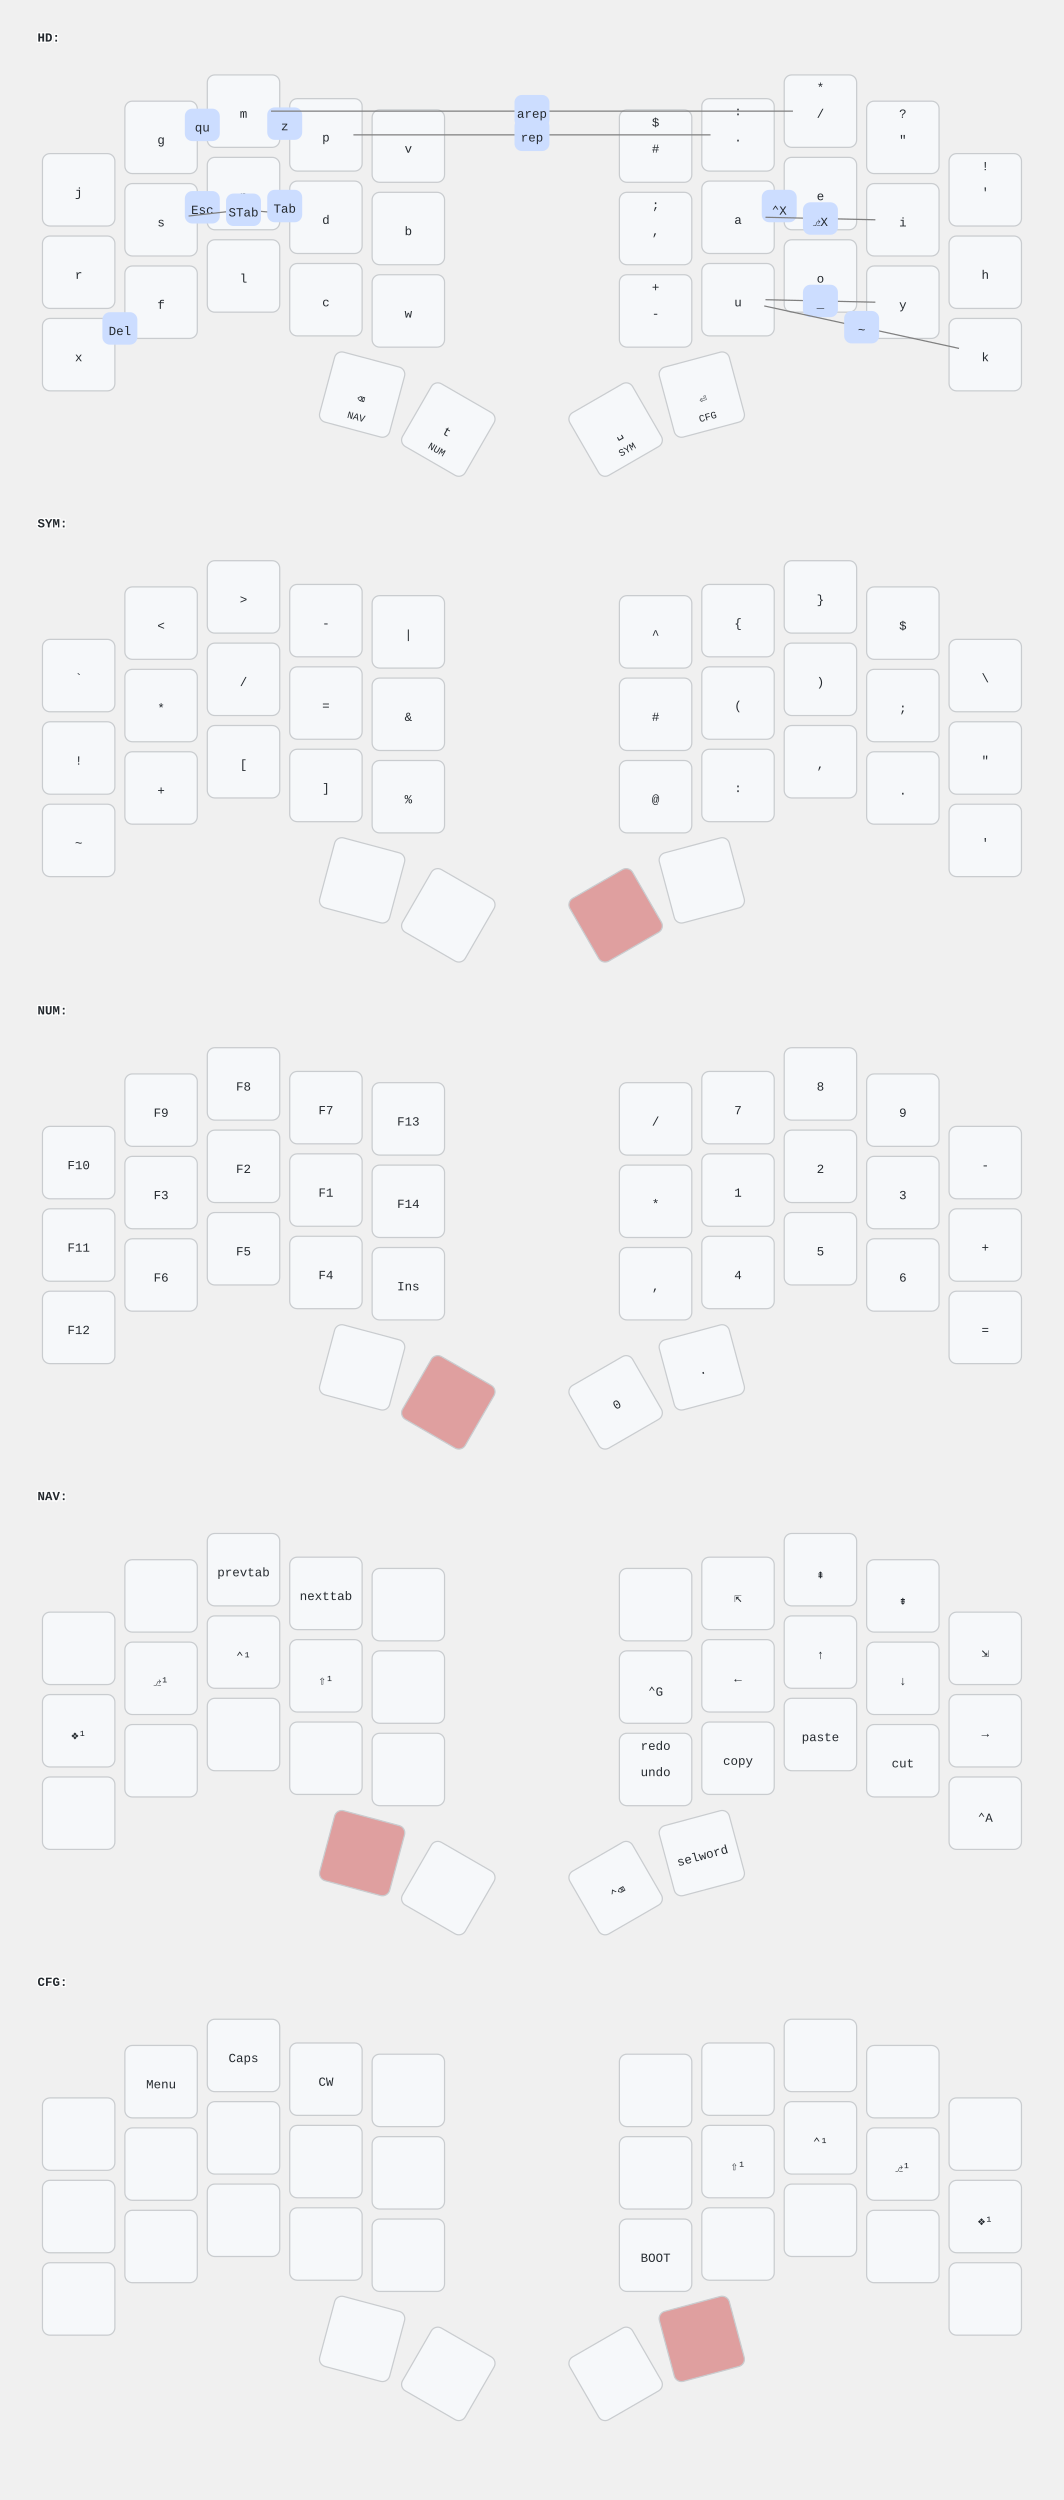
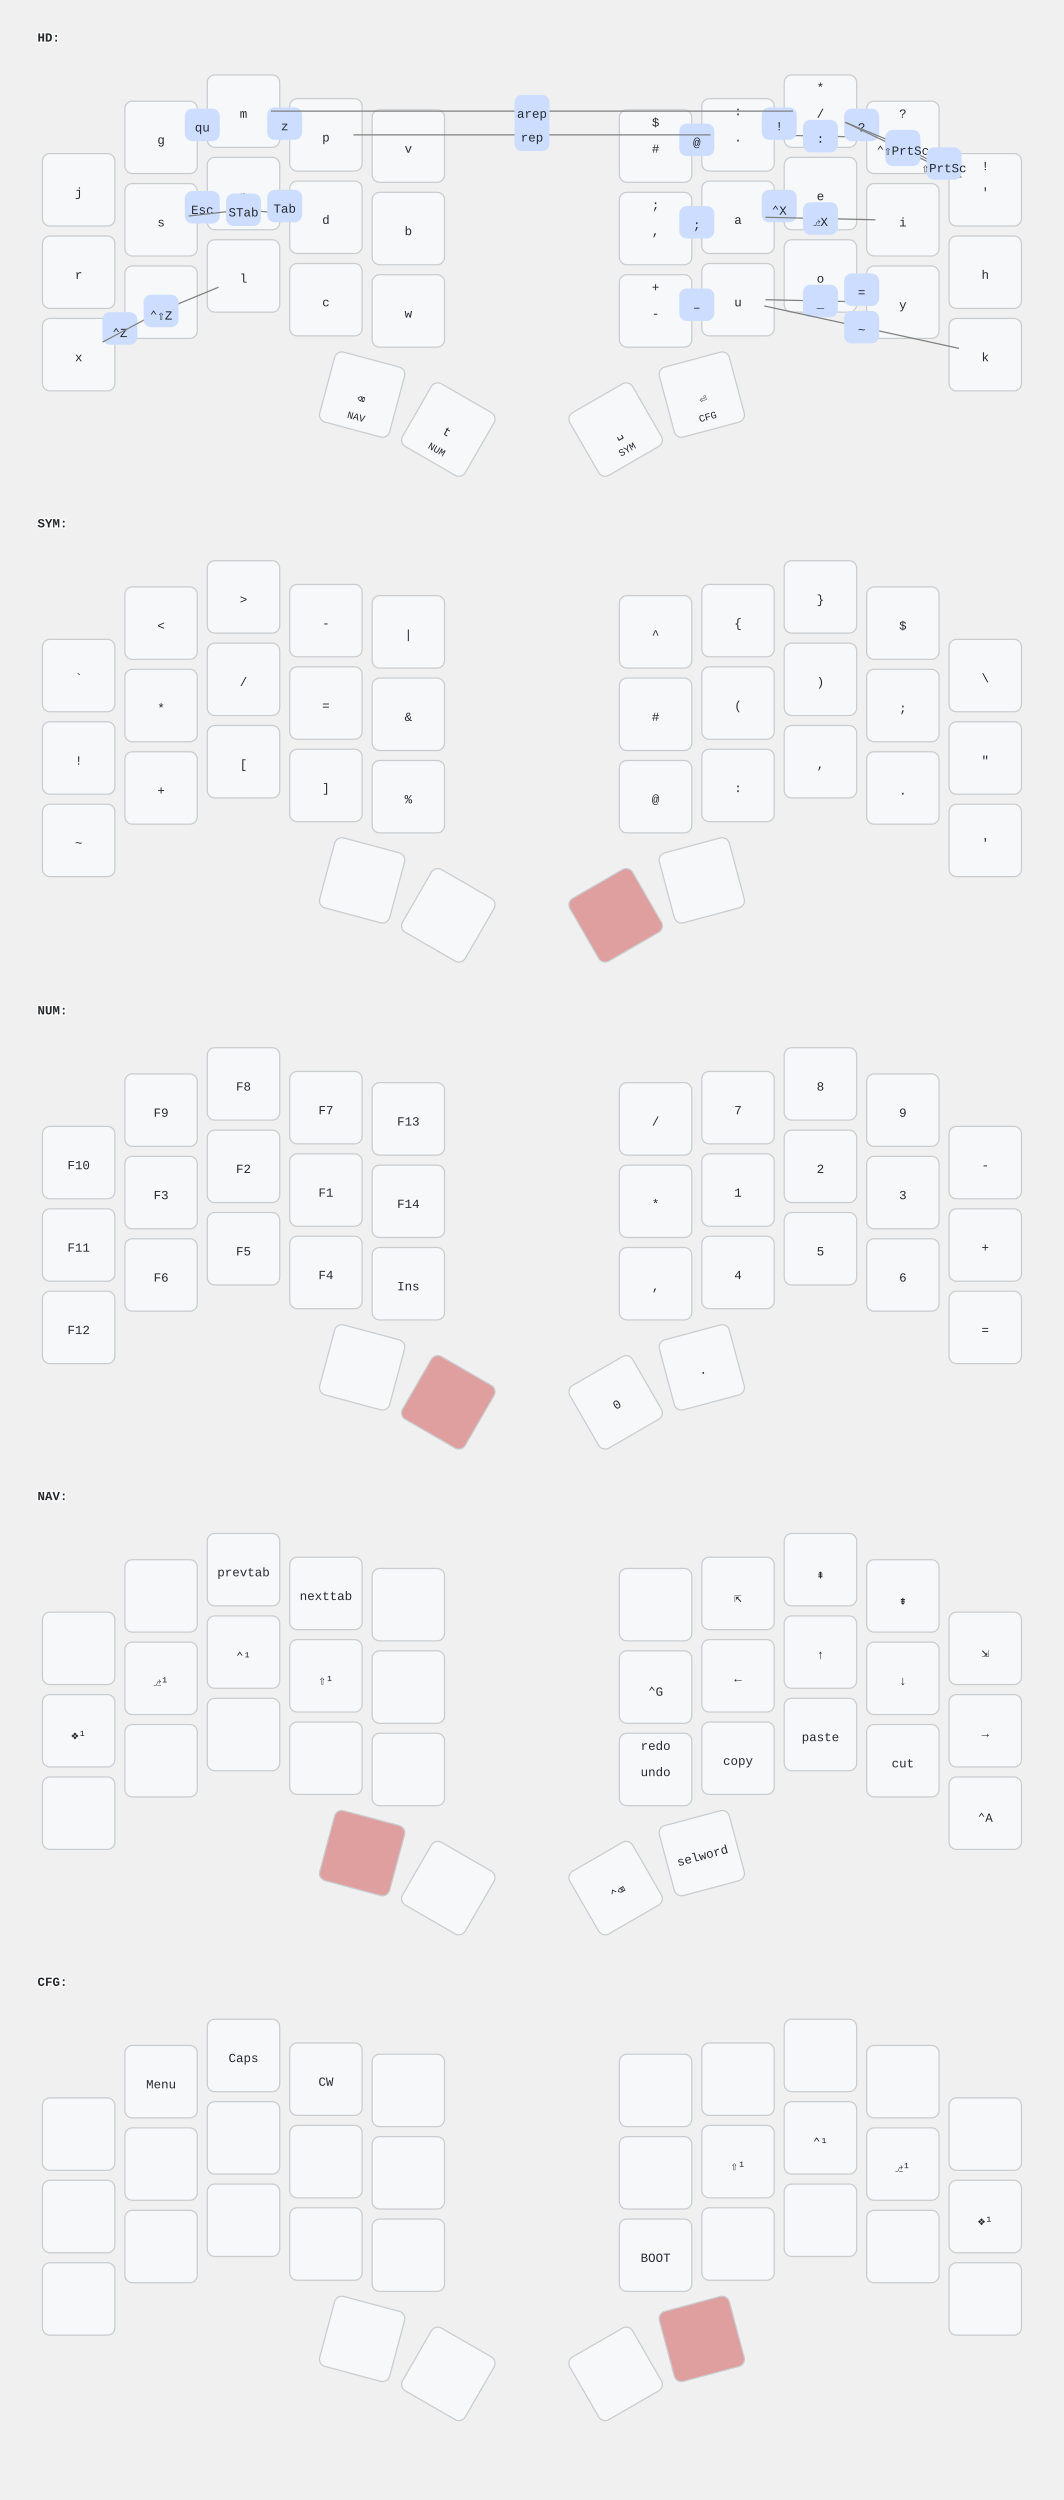
<svg xmlns="http://www.w3.org/2000/svg" width="852" height="2002" viewBox="0 0 852 2002" class="keymap">
  <style>/* inherit to force styles through use tags */
svg path {
    fill: inherit;
}

/* font and background color specifications */
svg.keymap {
    font-family: SFMono-Regular,Consolas,Liberation Mono,Menlo,monospace;
    font-size: 10px;
    font-kerning: normal;
    text-rendering: optimizeLegibility;
    fill: #24292e;
}

/* default key styling */
rect.key {
    fill: #f6f8fa;
    stroke: #c9cccf;
    stroke-width: 1;
}

/* default key side styling, only used is draw_key_sides is set */
rect.side {
    filter: brightness(90%);
}

/* color accent for combo boxes */
rect.combo, rect.combo-separate {
    fill: #cdf;
}

/* color accent for held keys */
rect.held, rect.combo.held {
    fill: #df9f9f;
}

/* color accent for ghost (optional) keys */
rect.ghost, rect.combo.ghost {
    stroke-dasharray: 4, 4;
    stroke-width: 2;
}

text {
    text-anchor: middle;
    dominant-baseline: hanging;
}

/* styling for layer labels */
text.label {
    font-weight: bold;
    text-anchor: start;
    stroke: white;
    stroke-width: 2;
    paint-order: stroke;
}

/* styling for combo tap, and key hold/shifted label text */
text.combo, text.hold, text.shifted {
    font-size: 10px;
}

/* styling for hold label text */
text.hold {
    font-size: 8px;
}

text.hold {
    text-anchor: middle;
    dominant-baseline: auto;
}

text.shifted {
    text-anchor: middle;
    dominant-baseline: hanging;
}

/* styling for hold/shifted label text in combo box */
text.combo.hold, text.combo.shifted {
    font-size: 8px;
}

/* lighter symbol for transparent keys */
text.trans {
    fill: #7b7e81;
}

/* styling for combo dendrons */
path.combo {
    stroke-width: 1;
    stroke: gray;
    fill: none;
}

/* Start Tabler Icons Cleanup */
/* cannot use height/width with glyphs */
.icon-tabler &gt; path {
    fill: inherit;
    stroke: inherit;
    stroke-width: 2;
}
/* hide tabler's default box */
.icon-tabler &gt; path[stroke="none"][fill="none"] {
    visibility: hidden;
}
/* End Tabler Icons Cleanup */
</style>
  <g transform="translate(30, 0)" class="layer-HD">
    <text x="0" y="28" class="label" id="HD">HD:</text>
    <g transform="translate(0, 56)">
      <g transform="translate(33, 96)" class="key keypos-0">
        <rect rx="6" ry="6" x="-29" y="-29" width="58" height="58" class="key" />
        <text x="0" y="0" class="key tap">j</text>
      </g>
      <g transform="translate(99, 54)" class="key keypos-1">
        <rect rx="6" ry="6" x="-29" y="-29" width="58" height="58" class="key" />
        <text x="0" y="0" class="key tap">g</text>
      </g>
      <g transform="translate(165, 33)" class="key keypos-2">
        <rect rx="6" ry="6" x="-29" y="-29" width="58" height="58" class="key" />
        <text x="0" y="0" class="key tap">m</text>
      </g>
      <g transform="translate(231, 52)" class="key keypos-3">
        <rect rx="6" ry="6" x="-29" y="-29" width="58" height="58" class="key" />
        <text x="0" y="0" class="key tap">p</text>
      </g>
      <g transform="translate(297, 61)" class="key keypos-4">
        <rect rx="6" ry="6" x="-29" y="-29" width="58" height="58" class="key" />
        <text x="0" y="0" class="key tap">v</text>
      </g>
      <g transform="translate(495, 61)" class="key keypos-5">
        <rect rx="6" ry="6" x="-29" y="-29" width="58" height="58" class="key" />
        <text x="0" y="0" class="key tap">#</text>
        <text x="0" y="-21" class="key shifted">$</text>
      </g>
      <g transform="translate(561, 52)" class="key keypos-6">
        <rect rx="6" ry="6" x="-29" y="-29" width="58" height="58" class="key" />
        <text x="0" y="0" class="key tap">.</text>
        <text x="0" y="-21" class="key shifted">:</text>
      </g>
      <g transform="translate(627, 33)" class="key keypos-7">
        <rect rx="6" ry="6" x="-29" y="-29" width="58" height="58" class="key" />
        <text x="0" y="0" class="key tap">/</text>
        <text x="0" y="-21" class="key shifted">*</text>
      </g>
      <g transform="translate(693, 54)" class="key keypos-8">
        <rect rx="6" ry="6" x="-29" y="-29" width="58" height="58" class="key" />
        <text x="0" y="0" class="key tap">"</text>
        <text x="0" y="-21" class="key shifted">?</text>
      </g>
      <g transform="translate(759, 96)" class="key keypos-9">
        <rect rx="6" ry="6" x="-29" y="-29" width="58" height="58" class="key" />
        <text x="0" y="0" class="key tap">'</text>
        <text x="0" y="-21" class="key shifted">!</text>
      </g>
      <g transform="translate(33, 162)" class="key keypos-10">
        <rect rx="6" ry="6" x="-29" y="-29" width="58" height="58" class="key" />
        <text x="0" y="0" class="key tap">r</text>
      </g>
      <g transform="translate(99, 120)" class="key keypos-11">
        <rect rx="6" ry="6" x="-29" y="-29" width="58" height="58" class="key" />
        <text x="0" y="0" class="key tap">s</text>
      </g>
      <g transform="translate(165, 99)" class="key keypos-12">
        <rect rx="6" ry="6" x="-29" y="-29" width="58" height="58" class="key" />
        <text x="0" y="0" class="key tap">n</text>
      </g>
      <g transform="translate(231, 118)" class="key keypos-13">
        <rect rx="6" ry="6" x="-29" y="-29" width="58" height="58" class="key" />
        <text x="0" y="0" class="key tap">d</text>
      </g>
      <g transform="translate(297, 127)" class="key keypos-14">
        <rect rx="6" ry="6" x="-29" y="-29" width="58" height="58" class="key" />
        <text x="0" y="0" class="key tap">b</text>
      </g>
      <g transform="translate(495, 127)" class="key keypos-15">
        <rect rx="6" ry="6" x="-29" y="-29" width="58" height="58" class="key" />
        <text x="0" y="0" class="key tap">,</text>
        <text x="0" y="-21" class="key shifted">;</text>
      </g>
      <g transform="translate(561, 118)" class="key keypos-16">
        <rect rx="6" ry="6" x="-29" y="-29" width="58" height="58" class="key" />
        <text x="0" y="0" class="key tap">a</text>
      </g>
      <g transform="translate(627, 99)" class="key keypos-17">
        <rect rx="6" ry="6" x="-29" y="-29" width="58" height="58" class="key" />
        <text x="0" y="0" class="key tap">e</text>
      </g>
      <g transform="translate(693, 120)" class="key keypos-18">
        <rect rx="6" ry="6" x="-29" y="-29" width="58" height="58" class="key" />
        <text x="0" y="0" class="key tap">i</text>
      </g>
      <g transform="translate(759, 162)" class="key keypos-19">
        <rect rx="6" ry="6" x="-29" y="-29" width="58" height="58" class="key" />
        <text x="0" y="0" class="key tap">h</text>
      </g>
      <g transform="translate(33, 228)" class="key keypos-20">
        <rect rx="6" ry="6" x="-29" y="-29" width="58" height="58" class="key" />
        <text x="0" y="0" class="key tap">x</text>
      </g>
      <g transform="translate(99, 186)" class="key keypos-21">
        <rect rx="6" ry="6" x="-29" y="-29" width="58" height="58" class="key" />
        <text x="0" y="0" class="key tap">f</text>
      </g>
      <g transform="translate(165, 165)" class="key keypos-22">
        <rect rx="6" ry="6" x="-29" y="-29" width="58" height="58" class="key" />
        <text x="0" y="0" class="key tap">l</text>
      </g>
      <g transform="translate(231, 184)" class="key keypos-23">
        <rect rx="6" ry="6" x="-29" y="-29" width="58" height="58" class="key" />
        <text x="0" y="0" class="key tap">c</text>
      </g>
      <g transform="translate(297, 193)" class="key keypos-24">
        <rect rx="6" ry="6" x="-29" y="-29" width="58" height="58" class="key" />
        <text x="0" y="0" class="key tap">w</text>
      </g>
      <g transform="translate(495, 193)" class="key keypos-25">
        <rect rx="6" ry="6" x="-29" y="-29" width="58" height="58" class="key" />
        <text x="0" y="0" class="key tap">-</text>
        <text x="0" y="-21" class="key shifted">+</text>
      </g>
      <g transform="translate(561, 184)" class="key keypos-26">
        <rect rx="6" ry="6" x="-29" y="-29" width="58" height="58" class="key" />
        <text x="0" y="0" class="key tap">u</text>
      </g>
      <g transform="translate(627, 165)" class="key keypos-27">
        <rect rx="6" ry="6" x="-29" y="-29" width="58" height="58" class="key" />
        <text x="0" y="0" class="key tap">o</text>
      </g>
      <g transform="translate(693, 186)" class="key keypos-28">
        <rect rx="6" ry="6" x="-29" y="-29" width="58" height="58" class="key" />
        <text x="0" y="0" class="key tap">y</text>
      </g>
      <g transform="translate(759, 228)" class="key keypos-29">
        <rect rx="6" ry="6" x="-29" y="-29" width="58" height="58" class="key" />
        <text x="0" y="0" class="key tap">k</text>
      </g>
      <g transform="translate(260, 260) rotate(15.0)" class="key keypos-30">
        <rect rx="6" ry="6" x="-29" y="-29" width="58" height="58" class="key" />
        <text x="0" y="0" class="key tap">⌫</text>
        <a href="#NAV">
          <text x="0" y="21" class="key hold layer-activator">NAV</text>
        </a>
      </g>
      <g transform="translate(329, 288) rotate(30.0)" class="key keypos-31">
        <rect rx="6" ry="6" x="-29" y="-29" width="58" height="58" class="key" />
        <text x="0" y="0" class="key tap">t</text>
        <a href="#NUM">
          <text x="0" y="21" class="key hold layer-activator">NUM</text>
        </a>
      </g>
      <g transform="translate(463, 288) rotate(-30.0)" class="key keypos-32">
        <rect rx="6" ry="6" x="-29" y="-29" width="58" height="58" class="key" />
        <text x="0" y="0" class="key tap">␣</text>
        <a href="#SYM">
          <text x="0" y="21" class="key hold layer-activator">SYM</text>
        </a>
      </g>
      <g transform="translate(532, 260) rotate(-15.0)" class="key keypos-33">
        <rect rx="6" ry="6" x="-29" y="-29" width="58" height="58" class="key" />
        <text x="0" y="0" class="key tap">⏎</text>
        <a href="#CFG">
          <text x="0" y="21" class="key hold layer-activator">CFG</text>
        </a>
      </g>
      <g class="combo combopos-0">
        <rect rx="6" ry="6" x="118" y="31" width="28" height="26" class="combo" />
        <text x="132" y="44" class="combo tap">qu</text>
      </g>
      <g class="combo combopos-1">
        <rect rx="6" ry="6" x="184" y="30" width="28" height="26" class="combo" />
        <text x="198" y="43" class="combo tap">z</text>
      </g>
      <g class="combo combopos-2">
        <rect rx="6" ry="6" x="118" y="97" width="28" height="26" class="combo" />
        <text x="132" y="110" class="combo tap">Esc</text>
      </g>
      <g class="combo combopos-3">
        <path d="M165,112 l-44,5" class="combo" />
        <path d="M165,112 l44,4" class="combo" />
        <rect rx="6" ry="6" x="151" y="99" width="28" height="26" class="combo" />
        <text x="165" y="112" class="combo tap">STab</text>
      </g>
      <g class="combo combopos-4">
        <rect rx="6" ry="6" x="184" y="96" width="28" height="26" class="combo" />
        <text x="198" y="109" class="combo tap">Tab</text>
      </g>
      <g class="combo combopos-5">
        <path d="M627,185 l-44,-1" class="combo" />
        <path d="M627,185 l44,1" class="combo" />
        <rect rx="6" ry="6" x="613" y="172" width="28" height="26" class="combo" />
        <text x="627" y="185" class="combo tap">_</text>
      </g>
      <g class="combo combopos-6">
        <path d="M660,206 l-78,-17" class="combo" />
        <path d="M660,206 l78,17" class="combo" />
        <rect rx="6" ry="6" x="646" y="193" width="28" height="26" class="combo" />
        <text x="660" y="206" class="combo tap">~</text>
      </g>
      <g class="combo combopos-7">
+         <rect rx="6" ry="6" x="514" y="109" width="28" height="26" class="combo" />
+         <text x="528" y="122" class="combo tap">;</text>
+       </g>
+       <g class="combo combopos-8">
+         <path d="M627,53 l-44,-1" class="combo" />
+         <path d="M627,53 l44,1" class="combo" />
+         <rect rx="6" ry="6" x="613" y="40" width="28" height="26" class="combo" />
+         <text x="627" y="53" class="combo tap">:</text>
+       </g>
+       <g class="combo combopos-9">
+         <rect rx="6" ry="6" x="580" y="30" width="28" height="26" class="combo" />
+         <text x="594" y="43" class="combo tap">!</text>
+       </g>
+       <g class="combo combopos-10">
+         <rect rx="6" ry="6" x="646" y="31" width="28" height="26" class="combo" />
+         <text x="660" y="44" class="combo tap">?</text>
+       </g>
+       <g class="combo combopos-11">
+         <path d="M693,64 l-46,-22" class="combo" />
+         <path d="M693,64 l46,22" class="combo" />
+         <rect rx="6" ry="6" x="679" y="51" width="28" height="26" class="combo" />
+         <text x="693" y="64" class="combo tap">$</text>
+       </g>
+       <g class="combo combopos-12">
+         <rect rx="6" ry="6" x="646" y="163" width="28" height="26" class="combo" />
+         <text x="660" y="176" class="combo tap">=</text>
+       </g>
+       <g class="combo combopos-13">
+         <rect rx="6" ry="6" x="514" y="43" width="28" height="26" class="combo" />
+         <text x="528" y="56" class="combo tap">@</text>
+       </g>
+       <g class="combo combopos-14">
+         <rect rx="6" ry="6" x="514" y="175" width="28" height="26" class="combo" />
+         <text x="528" y="188" class="combo tap">–</text>
+       </g>
+       <g class="combo combopos-15">
        <path d="M396,52 l-143,0" class="combo" />
        <path d="M396,52 l143,0" class="combo" />
        <rect rx="6" ry="6" x="382" y="39" width="28" height="26" class="combo" />
        <text x="396" y="52" class="combo tap">rep</text>
      </g>
-       <g class="combo combopos-8">
+       <g class="combo combopos-16">
        <path d="M396,33 l-209,0" class="combo" />
        <path d="M396,33 l209,0" class="combo" />
        <rect rx="6" ry="6" x="382" y="20" width="28" height="26" class="combo" />
        <text x="396" y="33" class="combo tap">arep</text>
      </g>
-       <g class="combo combopos-9">
+       <g class="combo combopos-17">
        <rect rx="6" ry="6" x="580" y="96" width="28" height="26" class="combo" />
        <text x="594" y="109" class="combo tap">⌃X</text>
      </g>
-       <g class="combo combopos-10">
+       <g class="combo combopos-18">
        <path d="M627,119 l-44,-1" class="combo" />
        <path d="M627,119 l44,1" class="combo" />
        <rect rx="6" ry="6" x="613" y="106" width="28" height="26" class="combo" />
        <text x="627" y="119" class="combo tap">⎇X</text>
      </g>
-       <g class="combo combopos-11">
+       <g class="combo combopos-19">
        <rect rx="6" ry="6" x="52" y="194" width="28" height="26" class="combo" />
-         <text x="66" y="207" class="combo tap">Del</text>
+         <text x="66" y="207" class="combo tap">⌃Z</text>
+       </g>
+       <g class="combo combopos-20">
+         <path d="M99,193 l-47,25" class="combo" />
+         <path d="M99,193 l46,-19" class="combo" />
+         <rect rx="6" ry="6" x="85" y="180" width="28" height="26" class="combo" />
+         <text x="99" y="193" class="combo tap">⌃⇧Z</text>
+       </g>
+       <g class="combo combopos-21">
+         <path d="M693,61 l-46,-19" class="combo" />
+         <path d="M693,61 l47,25" class="combo" />
+         <rect rx="6" ry="6" x="679" y="48" width="28" height="26" class="combo" />
+         <text x="693" y="61" class="combo tap">⌃⇧PrtSc</text>
+       </g>
+       <g class="combo combopos-22">
+         <rect rx="6" ry="6" x="712" y="62" width="28" height="26" class="combo" />
+         <text x="726" y="75" class="combo tap">⇧PrtSc</text>
      </g>
    </g>
  </g>
  <g transform="translate(30, 389)" class="layer-SYM">
    <text x="0" y="28" class="label" id="SYM">SYM:</text>
    <g transform="translate(0, 56)">
      <g transform="translate(33, 96)" class="key keypos-0">
        <rect rx="6" ry="6" x="-29" y="-29" width="58" height="58" class="key" />
        <text x="0" y="0" class="key tap">`</text>
      </g>
      <g transform="translate(99, 54)" class="key keypos-1">
        <rect rx="6" ry="6" x="-29" y="-29" width="58" height="58" class="key" />
        <text x="0" y="0" class="key tap">&lt;</text>
      </g>
      <g transform="translate(165, 33)" class="key keypos-2">
        <rect rx="6" ry="6" x="-29" y="-29" width="58" height="58" class="key" />
        <text x="0" y="0" class="key tap">&gt;</text>
      </g>
      <g transform="translate(231, 52)" class="key keypos-3">
        <rect rx="6" ry="6" x="-29" y="-29" width="58" height="58" class="key" />
        <text x="0" y="0" class="key tap">-</text>
      </g>
      <g transform="translate(297, 61)" class="key keypos-4">
        <rect rx="6" ry="6" x="-29" y="-29" width="58" height="58" class="key" />
        <text x="0" y="0" class="key tap">|</text>
      </g>
      <g transform="translate(495, 61)" class="key keypos-5">
        <rect rx="6" ry="6" x="-29" y="-29" width="58" height="58" class="key" />
        <text x="0" y="0" class="key tap">^</text>
      </g>
      <g transform="translate(561, 52)" class="key keypos-6">
        <rect rx="6" ry="6" x="-29" y="-29" width="58" height="58" class="key" />
        <text x="0" y="0" class="key tap">{</text>
      </g>
      <g transform="translate(627, 33)" class="key keypos-7">
        <rect rx="6" ry="6" x="-29" y="-29" width="58" height="58" class="key" />
        <text x="0" y="0" class="key tap">}</text>
      </g>
      <g transform="translate(693, 54)" class="key keypos-8">
        <rect rx="6" ry="6" x="-29" y="-29" width="58" height="58" class="key" />
        <text x="0" y="0" class="key tap">$</text>
      </g>
      <g transform="translate(759, 96)" class="key keypos-9">
        <rect rx="6" ry="6" x="-29" y="-29" width="58" height="58" class="key" />
        <text x="0" y="0" class="key tap">\</text>
      </g>
      <g transform="translate(33, 162)" class="key keypos-10">
        <rect rx="6" ry="6" x="-29" y="-29" width="58" height="58" class="key" />
        <text x="0" y="0" class="key tap">!</text>
      </g>
      <g transform="translate(99, 120)" class="key keypos-11">
        <rect rx="6" ry="6" x="-29" y="-29" width="58" height="58" class="key" />
        <text x="0" y="0" class="key tap">*</text>
      </g>
      <g transform="translate(165, 99)" class="key keypos-12">
        <rect rx="6" ry="6" x="-29" y="-29" width="58" height="58" class="key" />
        <text x="0" y="0" class="key tap">/</text>
      </g>
      <g transform="translate(231, 118)" class="key keypos-13">
        <rect rx="6" ry="6" x="-29" y="-29" width="58" height="58" class="key" />
        <text x="0" y="0" class="key tap">=</text>
      </g>
      <g transform="translate(297, 127)" class="key keypos-14">
        <rect rx="6" ry="6" x="-29" y="-29" width="58" height="58" class="key" />
        <text x="0" y="0" class="key tap">&amp;</text>
      </g>
      <g transform="translate(495, 127)" class="key keypos-15">
        <rect rx="6" ry="6" x="-29" y="-29" width="58" height="58" class="key" />
        <text x="0" y="0" class="key tap">#</text>
      </g>
      <g transform="translate(561, 118)" class="key keypos-16">
        <rect rx="6" ry="6" x="-29" y="-29" width="58" height="58" class="key" />
        <text x="0" y="0" class="key tap">(</text>
      </g>
      <g transform="translate(627, 99)" class="key keypos-17">
        <rect rx="6" ry="6" x="-29" y="-29" width="58" height="58" class="key" />
        <text x="0" y="0" class="key tap">)</text>
      </g>
      <g transform="translate(693, 120)" class="key keypos-18">
        <rect rx="6" ry="6" x="-29" y="-29" width="58" height="58" class="key" />
        <text x="0" y="0" class="key tap">;</text>
      </g>
      <g transform="translate(759, 162)" class="key keypos-19">
        <rect rx="6" ry="6" x="-29" y="-29" width="58" height="58" class="key" />
        <text x="0" y="0" class="key tap">"</text>
      </g>
      <g transform="translate(33, 228)" class="key keypos-20">
        <rect rx="6" ry="6" x="-29" y="-29" width="58" height="58" class="key" />
        <text x="0" y="0" class="key tap">~</text>
      </g>
      <g transform="translate(99, 186)" class="key keypos-21">
        <rect rx="6" ry="6" x="-29" y="-29" width="58" height="58" class="key" />
        <text x="0" y="0" class="key tap">+</text>
      </g>
      <g transform="translate(165, 165)" class="key keypos-22">
        <rect rx="6" ry="6" x="-29" y="-29" width="58" height="58" class="key" />
        <text x="0" y="0" class="key tap">[</text>
      </g>
      <g transform="translate(231, 184)" class="key keypos-23">
        <rect rx="6" ry="6" x="-29" y="-29" width="58" height="58" class="key" />
        <text x="0" y="0" class="key tap">]</text>
      </g>
      <g transform="translate(297, 193)" class="key keypos-24">
        <rect rx="6" ry="6" x="-29" y="-29" width="58" height="58" class="key" />
        <text x="0" y="0" class="key tap">%</text>
      </g>
      <g transform="translate(495, 193)" class="key keypos-25">
        <rect rx="6" ry="6" x="-29" y="-29" width="58" height="58" class="key" />
        <text x="0" y="0" class="key tap">@</text>
      </g>
      <g transform="translate(561, 184)" class="key keypos-26">
        <rect rx="6" ry="6" x="-29" y="-29" width="58" height="58" class="key" />
        <text x="0" y="0" class="key tap">:</text>
      </g>
      <g transform="translate(627, 165)" class="key keypos-27">
        <rect rx="6" ry="6" x="-29" y="-29" width="58" height="58" class="key" />
        <text x="0" y="0" class="key tap">,</text>
      </g>
      <g transform="translate(693, 186)" class="key keypos-28">
        <rect rx="6" ry="6" x="-29" y="-29" width="58" height="58" class="key" />
        <text x="0" y="0" class="key tap">.</text>
      </g>
      <g transform="translate(759, 228)" class="key keypos-29">
        <rect rx="6" ry="6" x="-29" y="-29" width="58" height="58" class="key" />
        <text x="0" y="0" class="key tap">'</text>
      </g>
      <g transform="translate(260, 260) rotate(15.0)" class="key keypos-30">
        <rect rx="6" ry="6" x="-29" y="-29" width="58" height="58" class="key" />
      </g>
      <g transform="translate(329, 288) rotate(30.0)" class="key keypos-31">
        <rect rx="6" ry="6" x="-29" y="-29" width="58" height="58" class="key" />
      </g>
      <g transform="translate(463, 288) rotate(-30.0)" class="key held keypos-32">
        <rect rx="6" ry="6" x="-29" y="-29" width="58" height="58" class="key held" />
      </g>
      <g transform="translate(532, 260) rotate(-15.0)" class="key keypos-33">
        <rect rx="6" ry="6" x="-29" y="-29" width="58" height="58" class="key" />
      </g>
    </g>
  </g>
  <g transform="translate(30, 779)" class="layer-NUM">
    <text x="0" y="28" class="label" id="NUM">NUM:</text>
    <g transform="translate(0, 56)">
      <g transform="translate(33, 96)" class="key keypos-0">
        <rect rx="6" ry="6" x="-29" y="-29" width="58" height="58" class="key" />
        <text x="0" y="0" class="key tap">F10</text>
      </g>
      <g transform="translate(99, 54)" class="key keypos-1">
        <rect rx="6" ry="6" x="-29" y="-29" width="58" height="58" class="key" />
        <text x="0" y="0" class="key tap">F9</text>
      </g>
      <g transform="translate(165, 33)" class="key keypos-2">
        <rect rx="6" ry="6" x="-29" y="-29" width="58" height="58" class="key" />
        <text x="0" y="0" class="key tap">F8</text>
      </g>
      <g transform="translate(231, 52)" class="key keypos-3">
        <rect rx="6" ry="6" x="-29" y="-29" width="58" height="58" class="key" />
        <text x="0" y="0" class="key tap">F7</text>
      </g>
      <g transform="translate(297, 61)" class="key keypos-4">
        <rect rx="6" ry="6" x="-29" y="-29" width="58" height="58" class="key" />
        <text x="0" y="0" class="key tap">F13</text>
      </g>
      <g transform="translate(495, 61)" class="key keypos-5">
        <rect rx="6" ry="6" x="-29" y="-29" width="58" height="58" class="key" />
        <text x="0" y="0" class="key tap">/</text>
      </g>
      <g transform="translate(561, 52)" class="key keypos-6">
        <rect rx="6" ry="6" x="-29" y="-29" width="58" height="58" class="key" />
        <text x="0" y="0" class="key tap">7</text>
      </g>
      <g transform="translate(627, 33)" class="key keypos-7">
        <rect rx="6" ry="6" x="-29" y="-29" width="58" height="58" class="key" />
        <text x="0" y="0" class="key tap">8</text>
      </g>
      <g transform="translate(693, 54)" class="key keypos-8">
        <rect rx="6" ry="6" x="-29" y="-29" width="58" height="58" class="key" />
        <text x="0" y="0" class="key tap">9</text>
      </g>
      <g transform="translate(759, 96)" class="key keypos-9">
        <rect rx="6" ry="6" x="-29" y="-29" width="58" height="58" class="key" />
        <text x="0" y="0" class="key tap">-</text>
      </g>
      <g transform="translate(33, 162)" class="key keypos-10">
        <rect rx="6" ry="6" x="-29" y="-29" width="58" height="58" class="key" />
        <text x="0" y="0" class="key tap">F11</text>
      </g>
      <g transform="translate(99, 120)" class="key keypos-11">
        <rect rx="6" ry="6" x="-29" y="-29" width="58" height="58" class="key" />
        <text x="0" y="0" class="key tap">F3</text>
      </g>
      <g transform="translate(165, 99)" class="key keypos-12">
        <rect rx="6" ry="6" x="-29" y="-29" width="58" height="58" class="key" />
        <text x="0" y="0" class="key tap">F2</text>
      </g>
      <g transform="translate(231, 118)" class="key keypos-13">
        <rect rx="6" ry="6" x="-29" y="-29" width="58" height="58" class="key" />
        <text x="0" y="0" class="key tap">F1</text>
      </g>
      <g transform="translate(297, 127)" class="key keypos-14">
        <rect rx="6" ry="6" x="-29" y="-29" width="58" height="58" class="key" />
        <text x="0" y="0" class="key tap">F14</text>
      </g>
      <g transform="translate(495, 127)" class="key keypos-15">
        <rect rx="6" ry="6" x="-29" y="-29" width="58" height="58" class="key" />
        <text x="0" y="0" class="key tap">*</text>
      </g>
      <g transform="translate(561, 118)" class="key keypos-16">
        <rect rx="6" ry="6" x="-29" y="-29" width="58" height="58" class="key" />
        <text x="0" y="0" class="key tap">1</text>
      </g>
      <g transform="translate(627, 99)" class="key keypos-17">
        <rect rx="6" ry="6" x="-29" y="-29" width="58" height="58" class="key" />
        <text x="0" y="0" class="key tap">2</text>
      </g>
      <g transform="translate(693, 120)" class="key keypos-18">
        <rect rx="6" ry="6" x="-29" y="-29" width="58" height="58" class="key" />
        <text x="0" y="0" class="key tap">3</text>
      </g>
      <g transform="translate(759, 162)" class="key keypos-19">
        <rect rx="6" ry="6" x="-29" y="-29" width="58" height="58" class="key" />
        <text x="0" y="0" class="key tap">+</text>
      </g>
      <g transform="translate(33, 228)" class="key keypos-20">
        <rect rx="6" ry="6" x="-29" y="-29" width="58" height="58" class="key" />
        <text x="0" y="0" class="key tap">F12</text>
      </g>
      <g transform="translate(99, 186)" class="key keypos-21">
        <rect rx="6" ry="6" x="-29" y="-29" width="58" height="58" class="key" />
        <text x="0" y="0" class="key tap">F6</text>
      </g>
      <g transform="translate(165, 165)" class="key keypos-22">
        <rect rx="6" ry="6" x="-29" y="-29" width="58" height="58" class="key" />
        <text x="0" y="0" class="key tap">F5</text>
      </g>
      <g transform="translate(231, 184)" class="key keypos-23">
        <rect rx="6" ry="6" x="-29" y="-29" width="58" height="58" class="key" />
        <text x="0" y="0" class="key tap">F4</text>
      </g>
      <g transform="translate(297, 193)" class="key keypos-24">
        <rect rx="6" ry="6" x="-29" y="-29" width="58" height="58" class="key" />
        <text x="0" y="0" class="key tap">Ins</text>
      </g>
      <g transform="translate(495, 193)" class="key keypos-25">
        <rect rx="6" ry="6" x="-29" y="-29" width="58" height="58" class="key" />
        <text x="0" y="0" class="key tap">,</text>
      </g>
      <g transform="translate(561, 184)" class="key keypos-26">
        <rect rx="6" ry="6" x="-29" y="-29" width="58" height="58" class="key" />
        <text x="0" y="0" class="key tap">4</text>
      </g>
      <g transform="translate(627, 165)" class="key keypos-27">
        <rect rx="6" ry="6" x="-29" y="-29" width="58" height="58" class="key" />
        <text x="0" y="0" class="key tap">5</text>
      </g>
      <g transform="translate(693, 186)" class="key keypos-28">
        <rect rx="6" ry="6" x="-29" y="-29" width="58" height="58" class="key" />
        <text x="0" y="0" class="key tap">6</text>
      </g>
      <g transform="translate(759, 228)" class="key keypos-29">
        <rect rx="6" ry="6" x="-29" y="-29" width="58" height="58" class="key" />
        <text x="0" y="0" class="key tap">=</text>
      </g>
      <g transform="translate(260, 260) rotate(15.0)" class="key keypos-30">
        <rect rx="6" ry="6" x="-29" y="-29" width="58" height="58" class="key" />
      </g>
      <g transform="translate(329, 288) rotate(30.0)" class="key held keypos-31">
        <rect rx="6" ry="6" x="-29" y="-29" width="58" height="58" class="key held" />
      </g>
      <g transform="translate(463, 288) rotate(-30.0)" class="key keypos-32">
        <rect rx="6" ry="6" x="-29" y="-29" width="58" height="58" class="key" />
        <text x="0" y="0" class="key tap">0</text>
      </g>
      <g transform="translate(532, 260) rotate(-15.0)" class="key keypos-33">
        <rect rx="6" ry="6" x="-29" y="-29" width="58" height="58" class="key" />
        <text x="0" y="0" class="key tap">.</text>
      </g>
    </g>
  </g>
  <g transform="translate(30, 1168)" class="layer-NAV">
    <text x="0" y="28" class="label" id="NAV">NAV:</text>
    <g transform="translate(0, 56)">
      <g transform="translate(33, 96)" class="key keypos-0">
        <rect rx="6" ry="6" x="-29" y="-29" width="58" height="58" class="key" />
      </g>
      <g transform="translate(99, 54)" class="key keypos-1">
        <rect rx="6" ry="6" x="-29" y="-29" width="58" height="58" class="key" />
      </g>
      <g transform="translate(165, 33)" class="key keypos-2">
        <rect rx="6" ry="6" x="-29" y="-29" width="58" height="58" class="key" />
        <text x="0" y="0" class="key tap">prevtab</text>
      </g>
      <g transform="translate(231, 52)" class="key keypos-3">
        <rect rx="6" ry="6" x="-29" y="-29" width="58" height="58" class="key" />
        <text x="0" y="0" class="key tap">nexttab</text>
      </g>
      <g transform="translate(297, 61)" class="key keypos-4">
        <rect rx="6" ry="6" x="-29" y="-29" width="58" height="58" class="key" />
      </g>
      <g transform="translate(495, 61)" class="key keypos-5">
        <rect rx="6" ry="6" x="-29" y="-29" width="58" height="58" class="key" />
      </g>
      <g transform="translate(561, 52)" class="key keypos-6">
        <rect rx="6" ry="6" x="-29" y="-29" width="58" height="58" class="key" />
        <text x="0" y="0" class="key tap">⇱</text>
      </g>
      <g transform="translate(627, 33)" class="key keypos-7">
        <rect rx="6" ry="6" x="-29" y="-29" width="58" height="58" class="key" />
        <text x="0" y="0" class="key tap">⇞</text>
      </g>
      <g transform="translate(693, 54)" class="key keypos-8">
        <rect rx="6" ry="6" x="-29" y="-29" width="58" height="58" class="key" />
        <text x="0" y="0" class="key tap">⇟</text>
      </g>
      <g transform="translate(759, 96)" class="key keypos-9">
        <rect rx="6" ry="6" x="-29" y="-29" width="58" height="58" class="key" />
        <text x="0" y="0" class="key tap">⇲</text>
      </g>
      <g transform="translate(33, 162)" class="key keypos-10">
        <rect rx="6" ry="6" x="-29" y="-29" width="58" height="58" class="key" />
        <text x="0" y="0" class="key tap">❖¹</text>
      </g>
      <g transform="translate(99, 120)" class="key keypos-11">
        <rect rx="6" ry="6" x="-29" y="-29" width="58" height="58" class="key" />
        <text x="0" y="0" class="key tap">⎇¹</text>
      </g>
      <g transform="translate(165, 99)" class="key keypos-12">
        <rect rx="6" ry="6" x="-29" y="-29" width="58" height="58" class="key" />
        <text x="0" y="0" class="key tap">⌃¹</text>
      </g>
      <g transform="translate(231, 118)" class="key keypos-13">
        <rect rx="6" ry="6" x="-29" y="-29" width="58" height="58" class="key" />
        <text x="0" y="0" class="key tap">⇧¹</text>
      </g>
      <g transform="translate(297, 127)" class="key keypos-14">
        <rect rx="6" ry="6" x="-29" y="-29" width="58" height="58" class="key" />
      </g>
      <g transform="translate(495, 127)" class="key keypos-15">
        <rect rx="6" ry="6" x="-29" y="-29" width="58" height="58" class="key" />
        <text x="0" y="0" class="key tap">⌃G</text>
      </g>
      <g transform="translate(561, 118)" class="key keypos-16">
        <rect rx="6" ry="6" x="-29" y="-29" width="58" height="58" class="key" />
        <text x="0" y="0" class="key tap">←</text>
      </g>
      <g transform="translate(627, 99)" class="key keypos-17">
        <rect rx="6" ry="6" x="-29" y="-29" width="58" height="58" class="key" />
        <text x="0" y="0" class="key tap">↑</text>
      </g>
      <g transform="translate(693, 120)" class="key keypos-18">
        <rect rx="6" ry="6" x="-29" y="-29" width="58" height="58" class="key" />
        <text x="0" y="0" class="key tap">↓</text>
      </g>
      <g transform="translate(759, 162)" class="key keypos-19">
        <rect rx="6" ry="6" x="-29" y="-29" width="58" height="58" class="key" />
        <text x="0" y="0" class="key tap">→</text>
      </g>
      <g transform="translate(33, 228)" class="key keypos-20">
        <rect rx="6" ry="6" x="-29" y="-29" width="58" height="58" class="key" />
      </g>
      <g transform="translate(99, 186)" class="key keypos-21">
        <rect rx="6" ry="6" x="-29" y="-29" width="58" height="58" class="key" />
      </g>
      <g transform="translate(165, 165)" class="key keypos-22">
        <rect rx="6" ry="6" x="-29" y="-29" width="58" height="58" class="key" />
      </g>
      <g transform="translate(231, 184)" class="key keypos-23">
        <rect rx="6" ry="6" x="-29" y="-29" width="58" height="58" class="key" />
      </g>
      <g transform="translate(297, 193)" class="key keypos-24">
        <rect rx="6" ry="6" x="-29" y="-29" width="58" height="58" class="key" />
      </g>
      <g transform="translate(495, 193)" class="key keypos-25">
        <rect rx="6" ry="6" x="-29" y="-29" width="58" height="58" class="key" />
        <text x="0" y="0" class="key tap">undo</text>
        <text x="0" y="-21" class="key shifted">redo</text>
      </g>
      <g transform="translate(561, 184)" class="key keypos-26">
        <rect rx="6" ry="6" x="-29" y="-29" width="58" height="58" class="key" />
        <text x="0" y="0" class="key tap">copy</text>
      </g>
      <g transform="translate(627, 165)" class="key keypos-27">
        <rect rx="6" ry="6" x="-29" y="-29" width="58" height="58" class="key" />
        <text x="0" y="0" class="key tap">paste</text>
      </g>
      <g transform="translate(693, 186)" class="key keypos-28">
        <rect rx="6" ry="6" x="-29" y="-29" width="58" height="58" class="key" />
        <text x="0" y="0" class="key tap">cut</text>
      </g>
      <g transform="translate(759, 228)" class="key keypos-29">
        <rect rx="6" ry="6" x="-29" y="-29" width="58" height="58" class="key" />
        <text x="0" y="0" class="key tap">⌃A</text>
      </g>
      <g transform="translate(260, 260) rotate(15.0)" class="key held keypos-30">
        <rect rx="6" ry="6" x="-29" y="-29" width="58" height="58" class="key held" />
      </g>
      <g transform="translate(329, 288) rotate(30.0)" class="key keypos-31">
        <rect rx="6" ry="6" x="-29" y="-29" width="58" height="58" class="key" />
      </g>
      <g transform="translate(463, 288) rotate(-30.0)" class="key keypos-32">
        <rect rx="6" ry="6" x="-29" y="-29" width="58" height="58" class="key" />
        <text x="0" y="0" class="key tap">⌃⌫</text>
      </g>
      <g transform="translate(532, 260) rotate(-15.0)" class="key keypos-33">
        <rect rx="6" ry="6" x="-29" y="-29" width="58" height="58" class="key" />
        <text x="0" y="0" class="key tap">selword</text>
      </g>
    </g>
  </g>
  <g transform="translate(30, 1557)" class="layer-CFG">
    <text x="0" y="28" class="label" id="CFG">CFG:</text>
    <g transform="translate(0, 56)">
      <g transform="translate(33, 96)" class="key keypos-0">
        <rect rx="6" ry="6" x="-29" y="-29" width="58" height="58" class="key" />
      </g>
      <g transform="translate(99, 54)" class="key keypos-1">
        <rect rx="6" ry="6" x="-29" y="-29" width="58" height="58" class="key" />
        <text x="0" y="0" class="key tap">Menu</text>
      </g>
      <g transform="translate(165, 33)" class="key keypos-2">
        <rect rx="6" ry="6" x="-29" y="-29" width="58" height="58" class="key" />
        <text x="0" y="0" class="key tap">Caps</text>
      </g>
      <g transform="translate(231, 52)" class="key keypos-3">
        <rect rx="6" ry="6" x="-29" y="-29" width="58" height="58" class="key" />
        <text x="0" y="0" class="key tap">CW</text>
      </g>
      <g transform="translate(297, 61)" class="key keypos-4">
        <rect rx="6" ry="6" x="-29" y="-29" width="58" height="58" class="key" />
      </g>
      <g transform="translate(495, 61)" class="key keypos-5">
        <rect rx="6" ry="6" x="-29" y="-29" width="58" height="58" class="key" />
      </g>
      <g transform="translate(561, 52)" class="key keypos-6">
        <rect rx="6" ry="6" x="-29" y="-29" width="58" height="58" class="key" />
      </g>
      <g transform="translate(627, 33)" class="key keypos-7">
        <rect rx="6" ry="6" x="-29" y="-29" width="58" height="58" class="key" />
      </g>
      <g transform="translate(693, 54)" class="key keypos-8">
        <rect rx="6" ry="6" x="-29" y="-29" width="58" height="58" class="key" />
      </g>
      <g transform="translate(759, 96)" class="key keypos-9">
        <rect rx="6" ry="6" x="-29" y="-29" width="58" height="58" class="key" />
      </g>
      <g transform="translate(33, 162)" class="key keypos-10">
        <rect rx="6" ry="6" x="-29" y="-29" width="58" height="58" class="key" />
      </g>
      <g transform="translate(99, 120)" class="key keypos-11">
        <rect rx="6" ry="6" x="-29" y="-29" width="58" height="58" class="key" />
      </g>
      <g transform="translate(165, 99)" class="key keypos-12">
        <rect rx="6" ry="6" x="-29" y="-29" width="58" height="58" class="key" />
      </g>
      <g transform="translate(231, 118)" class="key keypos-13">
        <rect rx="6" ry="6" x="-29" y="-29" width="58" height="58" class="key" />
      </g>
      <g transform="translate(297, 127)" class="key keypos-14">
        <rect rx="6" ry="6" x="-29" y="-29" width="58" height="58" class="key" />
      </g>
      <g transform="translate(495, 127)" class="key keypos-15">
        <rect rx="6" ry="6" x="-29" y="-29" width="58" height="58" class="key" />
      </g>
      <g transform="translate(561, 118)" class="key keypos-16">
        <rect rx="6" ry="6" x="-29" y="-29" width="58" height="58" class="key" />
        <text x="0" y="0" class="key tap">⇧¹</text>
      </g>
      <g transform="translate(627, 99)" class="key keypos-17">
        <rect rx="6" ry="6" x="-29" y="-29" width="58" height="58" class="key" />
        <text x="0" y="0" class="key tap">⌃¹</text>
      </g>
      <g transform="translate(693, 120)" class="key keypos-18">
        <rect rx="6" ry="6" x="-29" y="-29" width="58" height="58" class="key" />
        <text x="0" y="0" class="key tap">⎇¹</text>
      </g>
      <g transform="translate(759, 162)" class="key keypos-19">
        <rect rx="6" ry="6" x="-29" y="-29" width="58" height="58" class="key" />
        <text x="0" y="0" class="key tap">❖¹</text>
      </g>
      <g transform="translate(33, 228)" class="key keypos-20">
        <rect rx="6" ry="6" x="-29" y="-29" width="58" height="58" class="key" />
      </g>
      <g transform="translate(99, 186)" class="key keypos-21">
        <rect rx="6" ry="6" x="-29" y="-29" width="58" height="58" class="key" />
      </g>
      <g transform="translate(165, 165)" class="key keypos-22">
        <rect rx="6" ry="6" x="-29" y="-29" width="58" height="58" class="key" />
      </g>
      <g transform="translate(231, 184)" class="key keypos-23">
        <rect rx="6" ry="6" x="-29" y="-29" width="58" height="58" class="key" />
      </g>
      <g transform="translate(297, 193)" class="key keypos-24">
        <rect rx="6" ry="6" x="-29" y="-29" width="58" height="58" class="key" />
      </g>
      <g transform="translate(495, 193)" class="key keypos-25">
        <rect rx="6" ry="6" x="-29" y="-29" width="58" height="58" class="key" />
        <text x="0" y="0" class="key tap">BOOT</text>
      </g>
      <g transform="translate(561, 184)" class="key keypos-26">
        <rect rx="6" ry="6" x="-29" y="-29" width="58" height="58" class="key" />
      </g>
      <g transform="translate(627, 165)" class="key keypos-27">
        <rect rx="6" ry="6" x="-29" y="-29" width="58" height="58" class="key" />
      </g>
      <g transform="translate(693, 186)" class="key keypos-28">
        <rect rx="6" ry="6" x="-29" y="-29" width="58" height="58" class="key" />
      </g>
      <g transform="translate(759, 228)" class="key keypos-29">
        <rect rx="6" ry="6" x="-29" y="-29" width="58" height="58" class="key" />
      </g>
      <g transform="translate(260, 260) rotate(15.0)" class="key keypos-30">
        <rect rx="6" ry="6" x="-29" y="-29" width="58" height="58" class="key" />
      </g>
      <g transform="translate(329, 288) rotate(30.0)" class="key keypos-31">
        <rect rx="6" ry="6" x="-29" y="-29" width="58" height="58" class="key" />
      </g>
      <g transform="translate(463, 288) rotate(-30.0)" class="key keypos-32">
        <rect rx="6" ry="6" x="-29" y="-29" width="58" height="58" class="key" />
      </g>
      <g transform="translate(532, 260) rotate(-15.0)" class="key held keypos-33">
        <rect rx="6" ry="6" x="-29" y="-29" width="58" height="58" class="key held" />
      </g>
    </g>
  </g>
</svg>
